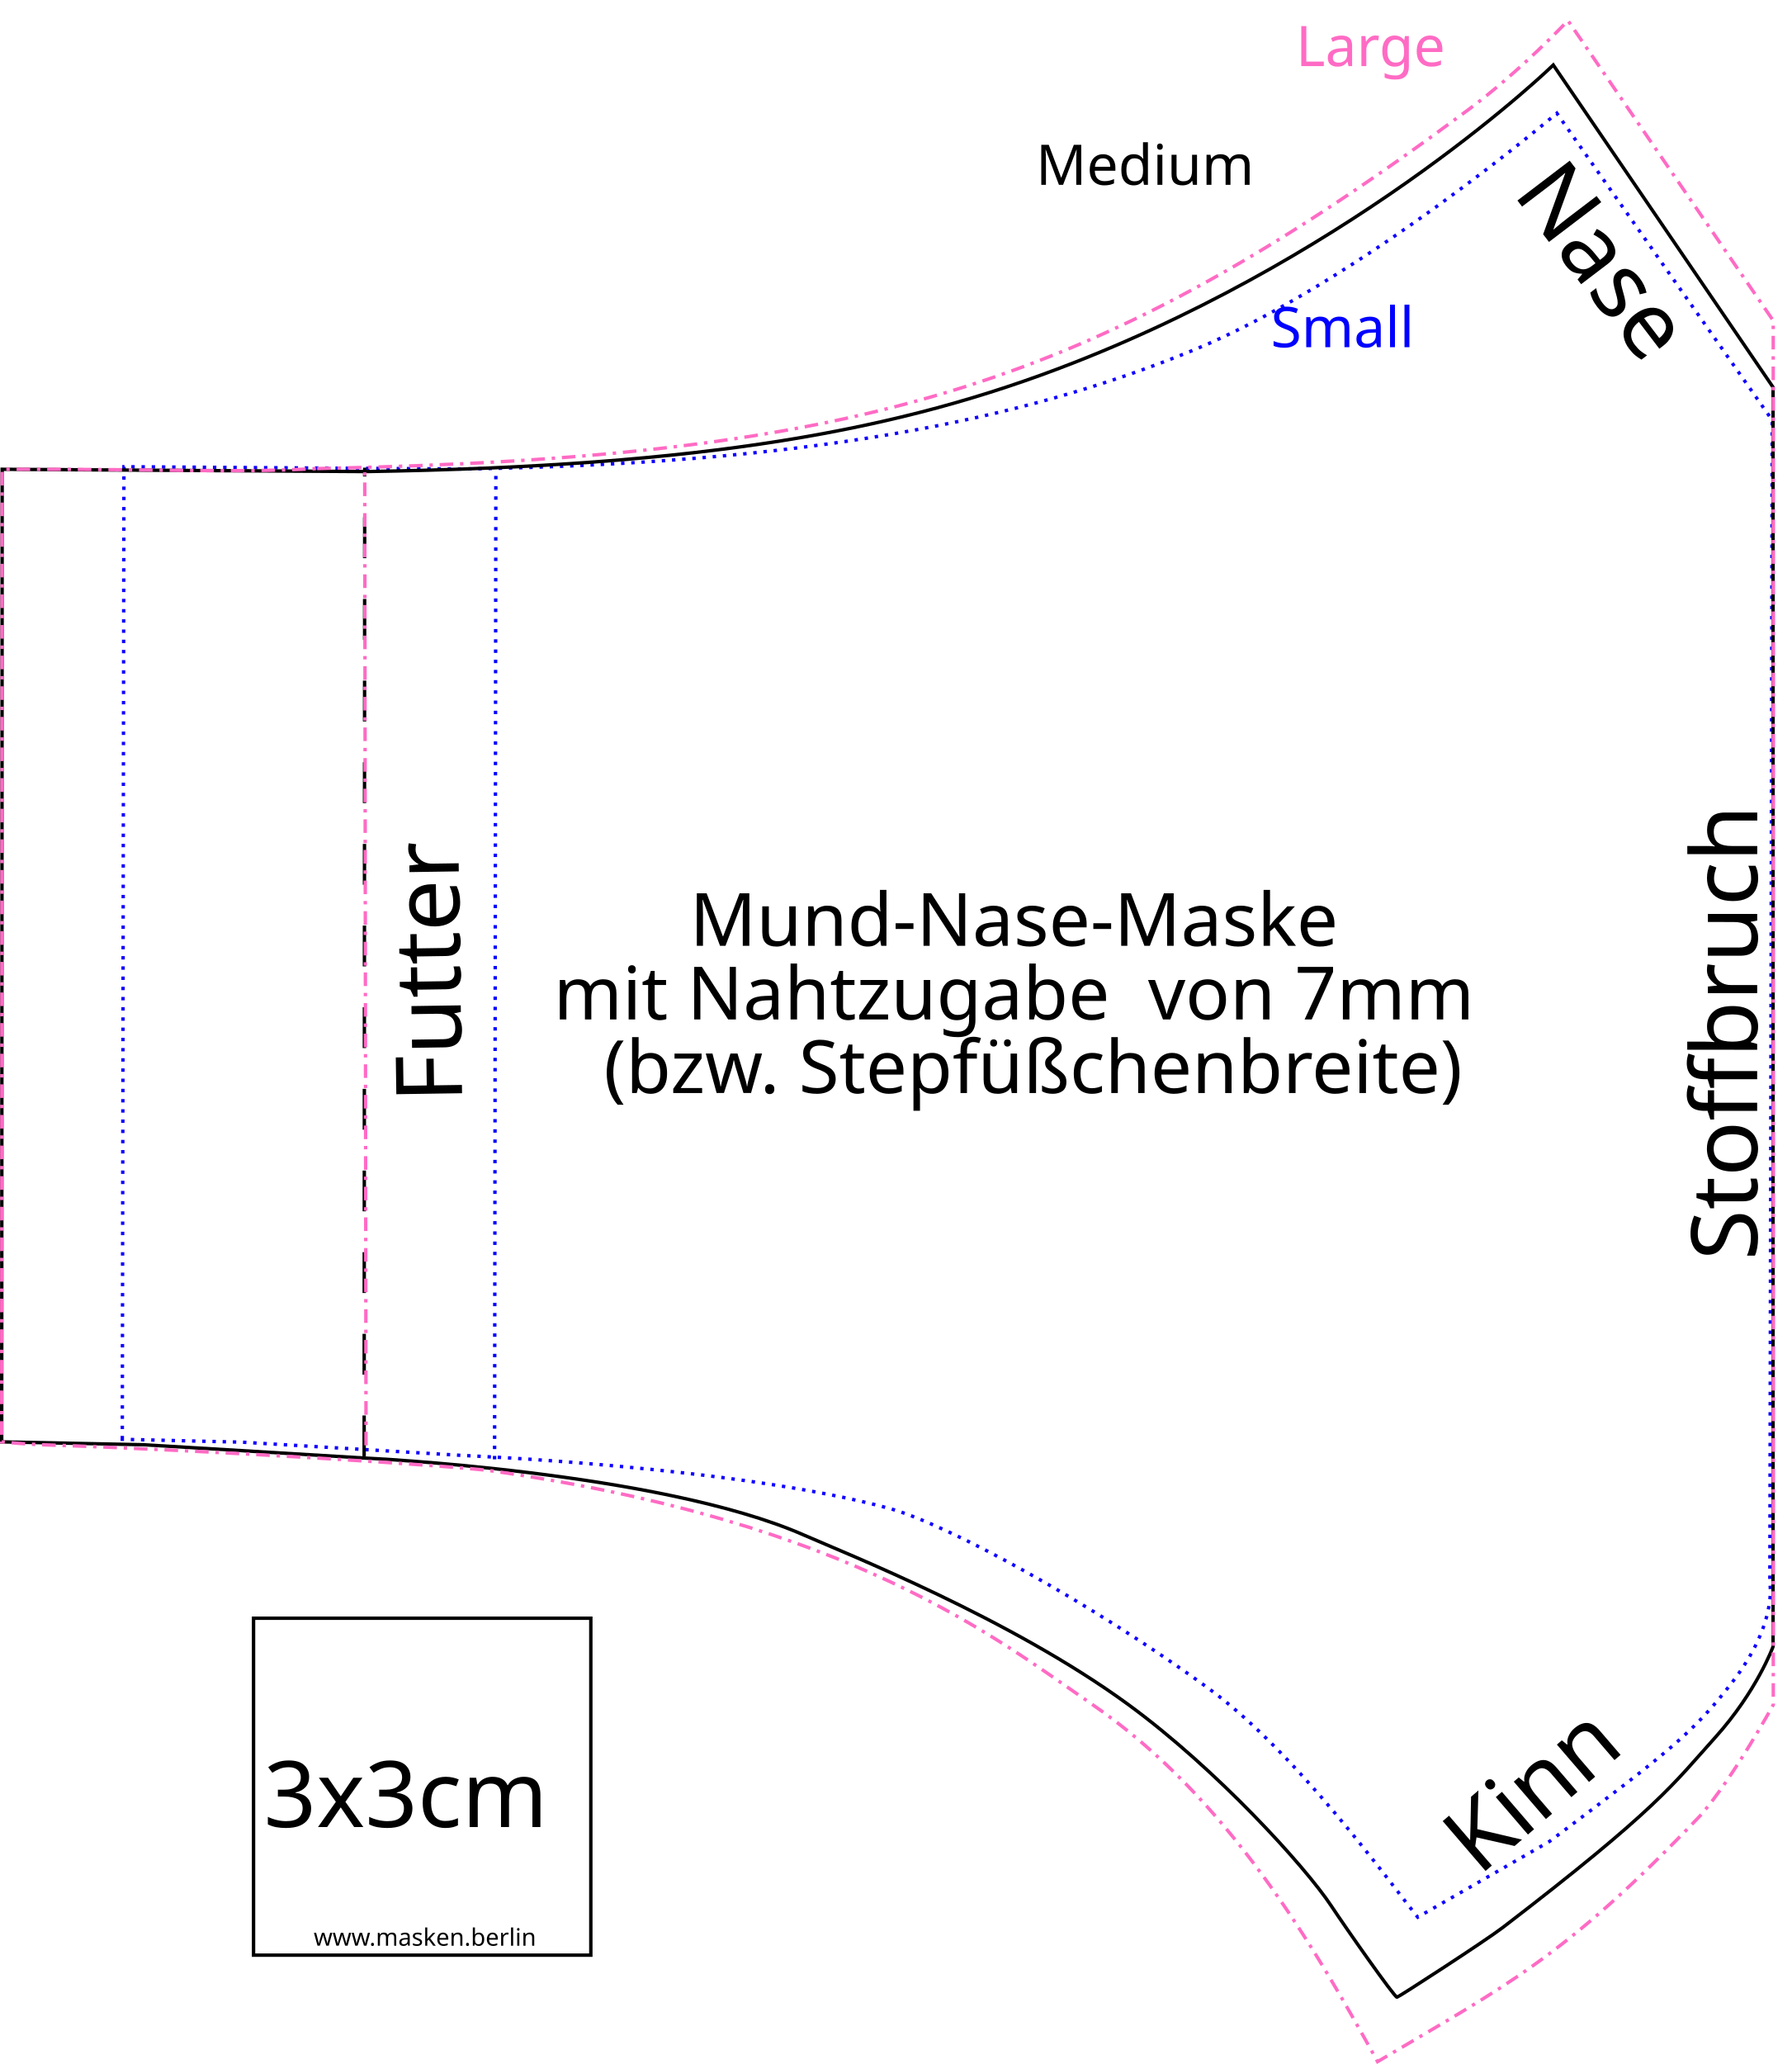
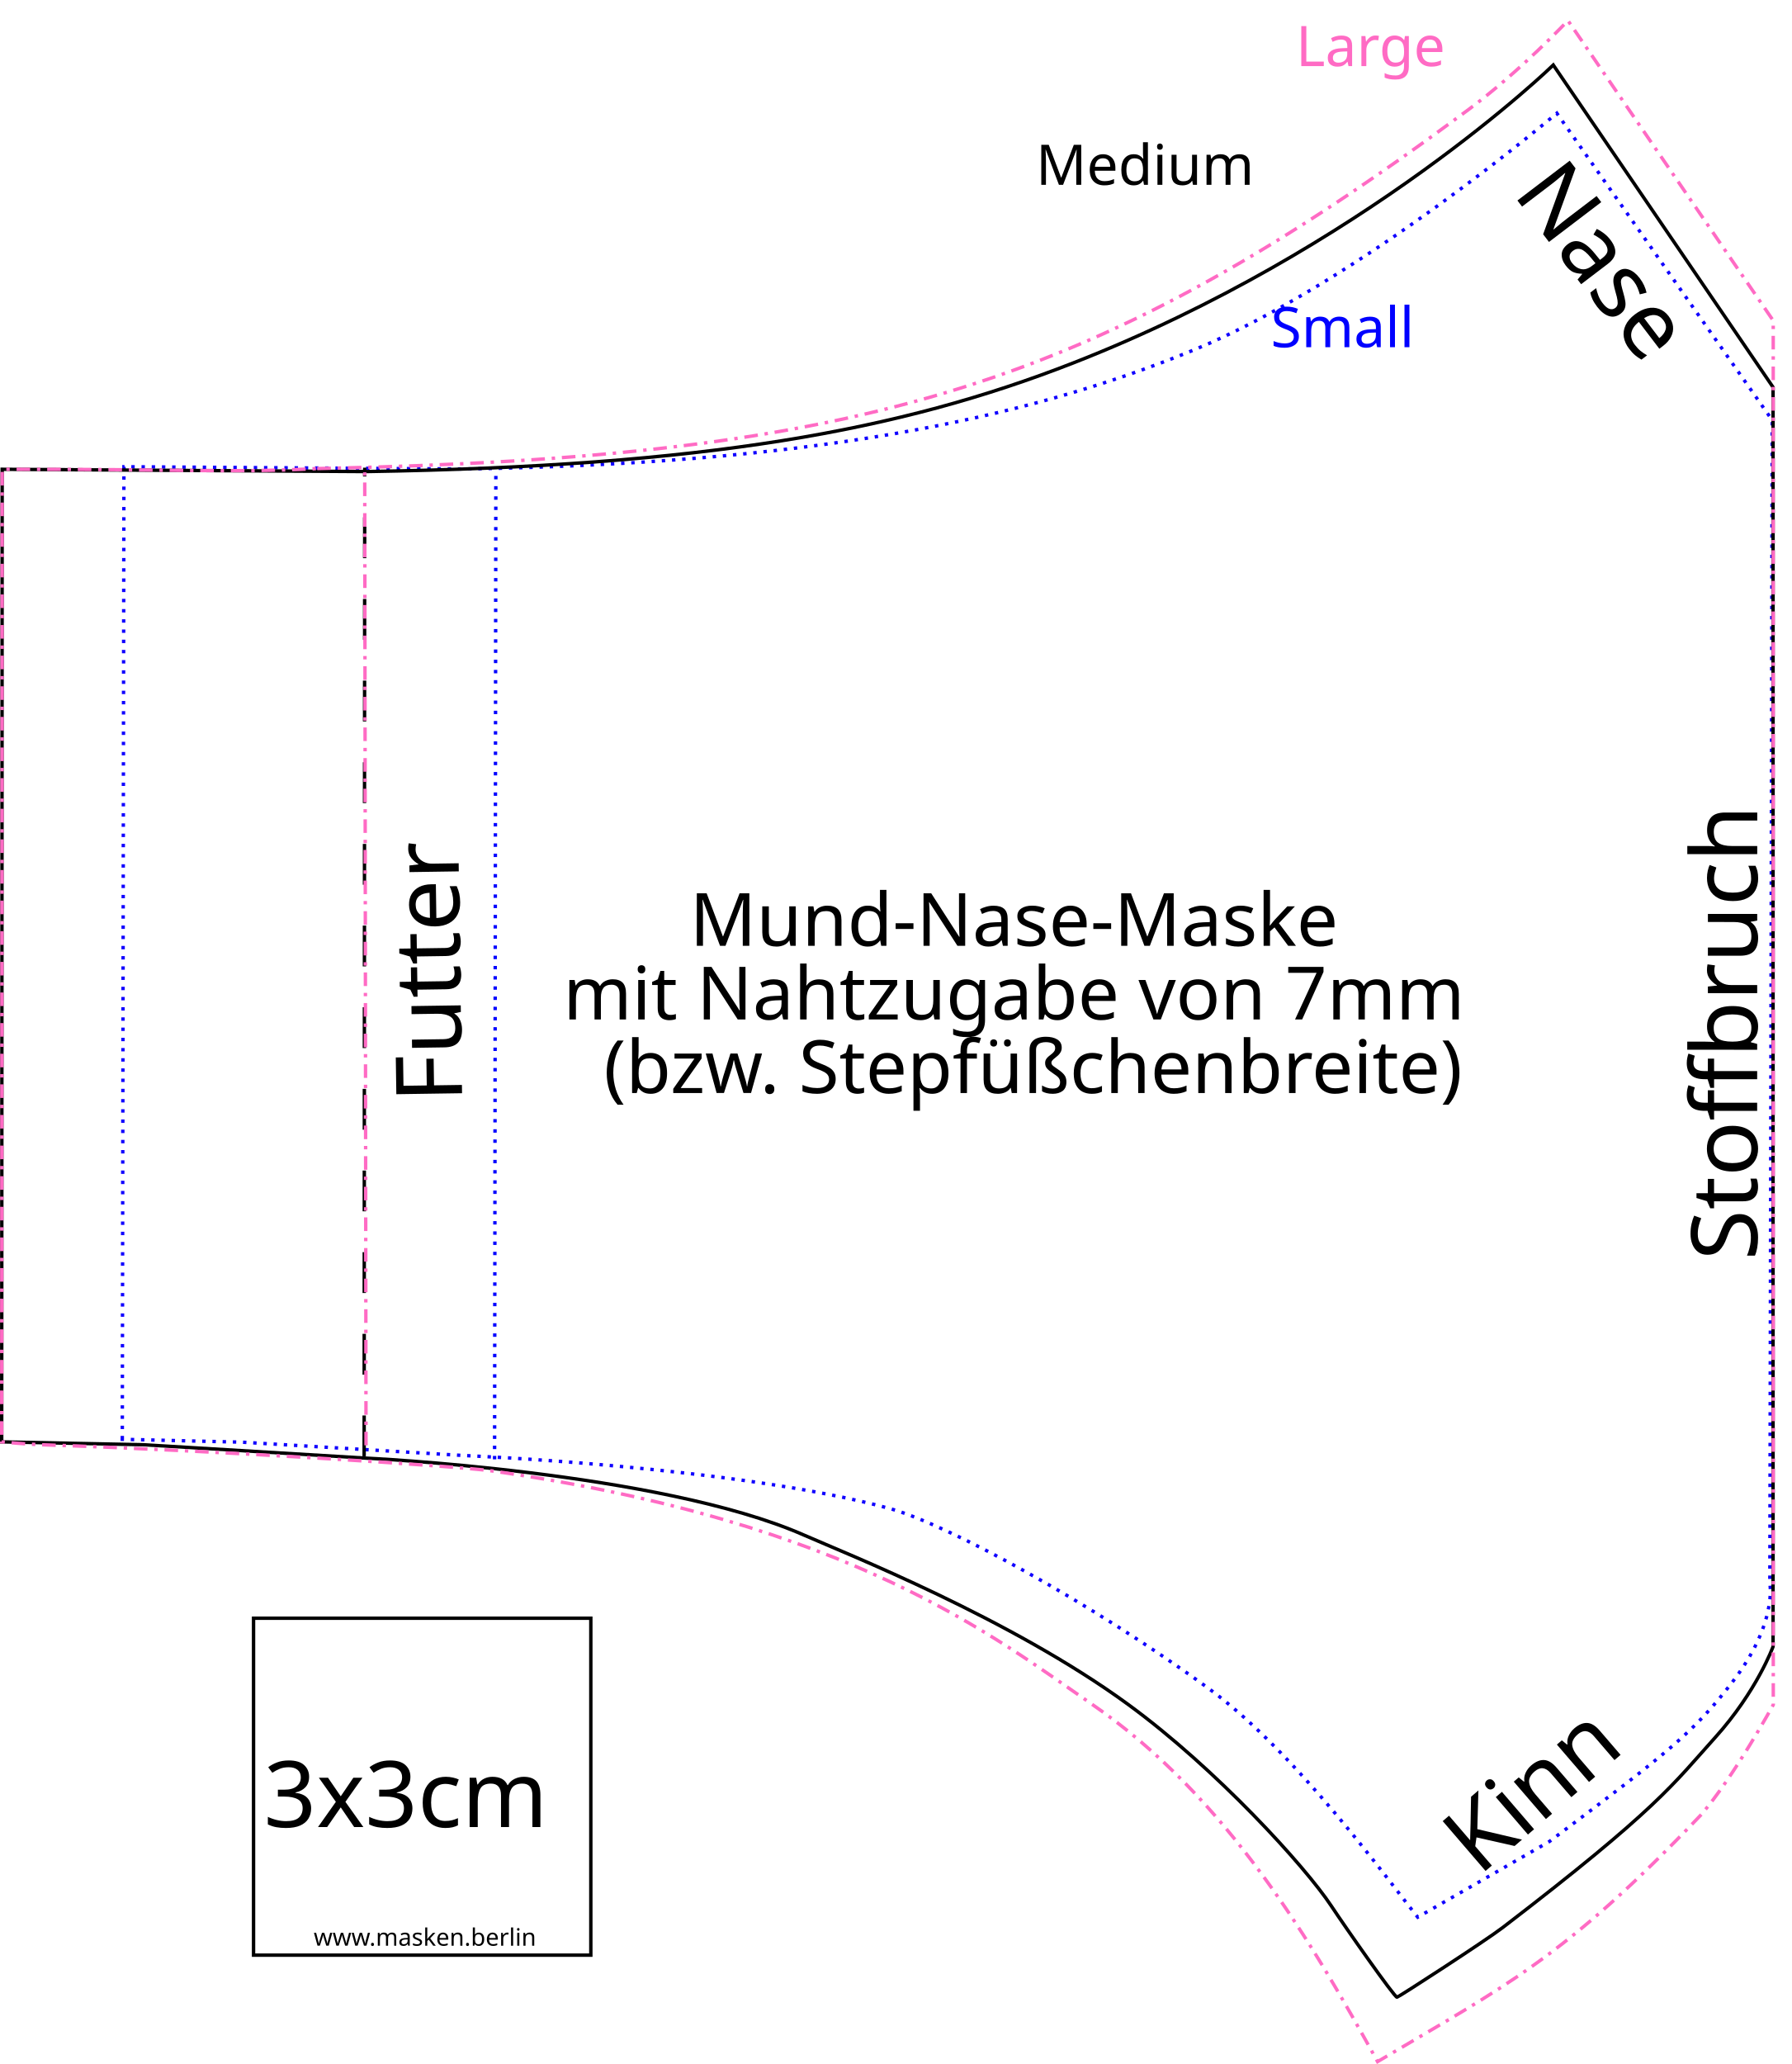
<svg xmlns="http://www.w3.org/2000/svg" version="1.1" id="svg2" width="158mm" height="182mm" viewBox="0 0 597.165 687.875">
  <defs id="defs6" />
  <g id="layer1" transform="translate(0,-434.6459)">
    <path style="fill:none;stroke:#1000ff;stroke-width:1.134;stroke-linecap:butt;stroke-linejoin:miter;stroke-miterlimit:4;stroke-dasharray:1.134, 2.268;stroke-dashoffset:0;stroke-opacity:1" d="m 40.766,914.323 0.545,-324.134 113.548,0.761 c 113.419,-1.823 185.447,-15.959 243.093,-39.673 54.919,-22.592 121.01,-78.897 121.01,-78.897 l 71.786,102.281 -0.787,387.719 c 0,0 2.648,13.216 -12.597,33.002 -12.665,16.438 -20.766,22.95 -60.894,52.995 l -43.874,25.215 c -9.061,-11.182 -40.289,-54.731 -69.636,-76.174 C 363.72,968.747 315.701,942.639 296.486,937.367 245.732,923.442 154.257,919.712 154.257,919.712 l -73.648,-4.434 z" id="path856-6" />
    <path style="fill:none;stroke:#0000ff;stroke-width:1.134;stroke-linecap:butt;stroke-linejoin:miter;stroke-miterlimit:4;stroke-dasharray:1.134, 2.268;stroke-dashoffset:0;stroke-opacity:1" d="m 164.868,920.995 0.419,-329.217" id="path858-4" />
    <rect style="fill:none;stroke:#000000;stroke-width:1.134;stroke-miterlimit:4;stroke-dasharray:none;stroke-opacity:1" id="rect4524" width="112.427" height="112.29" x="84.518" y="973.955" ry="0" />
    <text xml:space="preserve" style="font-style:normal;font-weight:normal;font-size:92px;line-height:1.25;font-family:sans-serif;letter-spacing:0px;word-spacing:0px;fill:#000000;fill-opacity:1;stroke:none;stroke-width:2.3" x="87.914" y="1043.553" id="text4528">
      <tspan id="tspan4526" x="87.914" y="1043.553" style="font-style:normal;font-variant:normal;font-weight:normal;font-stretch:normal;font-size:30.667px;font-family:sans-serif;-inkscape-font-specification:'sans-serif, Normal';font-variant-ligatures:normal;font-variant-caps:normal;font-variant-numeric:normal;font-feature-settings:normal;text-align:start;writing-mode:lr-tb;text-anchor:start;stroke-width:2.3">3x3cm</tspan>
    </text>
    <text xml:space="preserve" style="font-style:normal;font-weight:normal;font-size:24.533px;line-height:1;font-family:sans-serif;letter-spacing:0px;word-spacing:0px;fill:#000000;fill-opacity:1;stroke:none;stroke-width:2.3" x="360.316" y="749.866" id="text4554">
      <tspan x="360.316" y="749.866" id="tspan4556" style="font-style:normal;font-variant:normal;font-weight:normal;font-stretch:normal;font-size:24.533px;font-family:sans-serif;-inkscape-font-specification:'sans-serif, Normal';font-variant-ligatures:normal;font-variant-caps:normal;font-variant-numeric:normal;font-feature-settings:normal;text-align:center;writing-mode:lr-tb;text-anchor:middle;stroke-width:2.3">Mund-Nase-Maske</tspan>
-       <tspan x="360.316" y="774.4" id="tspan4562" style="font-style:normal;font-variant:normal;font-weight:normal;font-stretch:normal;font-size:24.533px;font-family:sans-serif;-inkscape-font-specification:'sans-serif, Normal';font-variant-ligatures:normal;font-variant-caps:normal;font-variant-numeric:normal;font-feature-settings:normal;text-align:center;writing-mode:lr-tb;text-anchor:middle;stroke-width:2.3">mit Nahtzugabe  von 7mm</tspan>
+       <tspan x="360.316" y="774.4" id="tspan4562" style="font-style:normal;font-variant:normal;font-weight:normal;font-stretch:normal;font-size:24.533px;font-family:sans-serif;-inkscape-font-specification:'sans-serif, Normal';font-variant-ligatures:normal;font-variant-caps:normal;font-variant-numeric:normal;font-feature-settings:normal;text-align:center;writing-mode:lr-tb;text-anchor:middle;stroke-width:2.3">mit Nahtzugabe von 7mm</tspan>
      <tspan x="360.316" y="798.933" style="font-style:normal;font-variant:normal;font-weight:normal;font-stretch:normal;font-size:24.533px;font-family:sans-serif;-inkscape-font-specification:'sans-serif, Normal';font-variant-ligatures:normal;font-variant-caps:normal;font-variant-numeric:normal;font-feature-settings:normal;text-align:center;writing-mode:lr-tb;text-anchor:middle;stroke-width:2.3" id="tspan973">(bzw. Stepfüßchenbreite)</tspan>
    </text>
    <text xml:space="preserve" style="font-style:normal;font-weight:normal;font-size:92px;line-height:1.25;font-family:sans-serif;letter-spacing:0px;word-spacing:0px;fill:#000000;fill-opacity:1;stroke:none;stroke-width:2.3" x="-804.133" y="142.263" id="text4532" transform="rotate(-90.84161)">
      <tspan id="tspan4530" x="-804.133" y="142.263" style="font-style:normal;font-variant:normal;font-weight:normal;font-stretch:normal;font-size:30.667px;font-family:sans-serif;-inkscape-font-specification:'sans-serif, Normal';font-variant-ligatures:normal;font-variant-caps:normal;font-variant-numeric:normal;font-feature-settings:normal;text-align:start;writing-mode:lr-tb;text-anchor:start;stroke-width:2.3">Futter</tspan>
    </text>
    <text xml:space="preserve" style="font-style:normal;font-weight:normal;font-size:92px;line-height:1.25;font-family:sans-serif;letter-spacing:0px;word-spacing:0px;fill:#000000;fill-opacity:1;stroke:none;stroke-width:2.3" x="-854.5" y="585.971" id="text4536" transform="rotate(-89.98344)">
      <tspan id="tspan4534" x="-854.5" y="585.971" style="font-size:30.667px;stroke-width:2.3">Stoffbruch  </tspan>
    </text>
    <text xml:space="preserve" style="font-style:normal;font-weight:normal;font-size:92px;line-height:1.25;font-family:sans-serif;letter-spacing:0px;word-spacing:0px;fill:#000000;fill-opacity:1;stroke:none;stroke-width:2.3" x="702.441" y="-98.628" id="text4540" transform="rotate(52.71145)">
      <tspan id="tspan4538" x="702.441" y="-98.628" style="font-style:normal;font-variant:normal;font-weight:normal;font-stretch:normal;font-size:30.667px;font-family:sans-serif;-inkscape-font-specification:'sans-serif, Normal';font-variant-ligatures:normal;font-variant-caps:normal;font-variant-numeric:normal;font-feature-settings:normal;text-align:start;writing-mode:lr-tb;text-anchor:start;stroke-width:2.3">Nase</tspan>
    </text>
    <text xml:space="preserve" style="font-style:normal;font-weight:normal;font-size:92px;line-height:1.25;font-family:sans-serif;letter-spacing:0px;word-spacing:0px;fill:#000000;fill-opacity:1;stroke:none;stroke-width:2.3" x="-317.345" y="1125.233" id="text4540-4" transform="rotate(-40.68795)">
      <tspan id="tspan4538-8" x="-317.345" y="1125.233" style="font-style:normal;font-variant:normal;font-weight:normal;font-stretch:normal;font-size:30.667px;font-family:sans-serif;-inkscape-font-specification:'sans-serif, Normal';font-variant-ligatures:normal;font-variant-caps:normal;font-variant-numeric:normal;font-feature-settings:normal;text-align:start;writing-mode:lr-tb;text-anchor:start;stroke-width:2.3">Kinn</tspan>
    </text>
    <g id="g1060" transform="translate(-93.96925,72.78417)">
      <path id="path856" d="m 94.536,842.396 0.16,-324.134 121.26,0.761 c 113.419,-1.823 177.707,-13.52 235.767,-36.203 96.908,-37.861 160.021,-99.29 160.021,-99.29 l 73.263,107.388 v 419.718 c 0,0 -5.398,14.845 -19.28,30.269 -13.881,15.424 -19.165,23.755 -70.864,63.373 -5.695,4.364 -34.43,22.999 -35.201,23.192 -0.771,0.193 -17.265,-23.379 -21.951,-30.461 -8.676,-13.11 -38.325,-45.651 -67.672,-67.093 C 430.797,901.244 375.947,879.609 361.879,873.426 313.868,852.327 215.354,847.785 215.354,847.785 l -73.648,-4.434 z" style="fill:none;stroke:#000000;stroke-width:1.134;stroke-linecap:butt;stroke-linejoin:miter;stroke-miterlimit:4;stroke-dasharray:none;stroke-opacity:1" />
      <path id="path858" d="m 215.354,847.206 0.193,-329.489" style="fill:none;stroke:#000000;stroke-width:1.134;stroke-linecap:butt;stroke-linejoin:miter;stroke-miterlimit:4;stroke-dasharray:13.606, 13.606;stroke-dashoffset:0;stroke-opacity:1" />
    </g>
    <text xml:space="preserve" style="font-style:normal;font-weight:normal;font-size:24.533px;line-height:1;font-family:sans-serif;letter-spacing:0px;word-spacing:0px;fill:#000000;fill-opacity:1;stroke:none;stroke-width:2.3" x="397.618" y="496.238" id="text4554-1">
      <tspan x="397.618" y="496.238" id="tspan4562-3" style="font-style:normal;font-variant:normal;font-weight:normal;font-stretch:normal;font-size:18.667px;font-family:sans-serif;-inkscape-font-specification:'sans-serif, Normal';font-variant-ligatures:normal;font-variant-caps:normal;font-variant-numeric:normal;font-feature-settings:normal;text-align:center;writing-mode:lr-tb;text-anchor:middle;stroke-width:2.3">Medium</tspan>
    </text>
    <path style="fill:none;stroke:#ff6bc4;stroke-width:1.134;stroke-linecap:butt;stroke-linejoin:miter;stroke-miterlimit:4;stroke-dasharray:4.535, 2.268, 1.134, 2.268;stroke-dashoffset:0;stroke-opacity:1" d="M 105.747,590.809 C 290.481,586.998 365.848,562.686 489.356,471.288 506.804,458.376 522.664,441.496 522.664,441.496 l 68.429,100.015 0.017,461.286 c 0,0 -13.214,24.198 -24.281,36.885 -45.734,47.929 -65.768,57.173 -107.622,82.053 -21.288,-38.491 -49.359,-87.597 -95.156,-119.077 -32.109,-22.071 -80.129,-60.661 -199.914,-77.777 C 152.589,923.231 69.996,917.98 15.326,916.192 7.855,915.948 0.567,915.18 0.567,915.18 L 0.727,591.046 c 56.759,-0.148 75.185,1.304 105.021,-0.237 z" id="path3715" />
    <path style="fill:none;stroke:#ff6bc4;stroke-width:1.134;stroke-linecap:butt;stroke-linejoin:miter;stroke-miterlimit:4;stroke-dasharray:4.535, 2.268, 1.134, 2.268;stroke-dashoffset:0;stroke-opacity:1" d="M 122.01,916.341 121.577,590.501" id="path3717" />
    <text xml:space="preserve" style="font-style:normal;font-weight:normal;font-size:24.533px;line-height:1;font-family:sans-serif;letter-spacing:0px;word-spacing:0px;fill:#ff6bc4;fill-opacity:1;stroke:none;stroke-width:2.3" x="472.804" y="456.669" id="text4554-1-9">
      <tspan x="472.804" y="456.669" id="tspan4562-3-0" style="font-style:normal;font-variant:normal;font-weight:normal;font-stretch:normal;font-size:18.667px;font-family:sans-serif;-inkscape-font-specification:'sans-serif, Normal';font-variant-ligatures:normal;font-variant-caps:normal;font-variant-numeric:normal;font-feature-settings:normal;text-align:center;writing-mode:lr-tb;text-anchor:middle;fill:#ff6bc4;fill-opacity:1;stroke-width:2.3">Large</tspan>
    </text>
    <text xml:space="preserve" style="font-style:normal;font-weight:normal;font-size:24.533px;line-height:1;font-family:sans-serif;letter-spacing:0px;word-spacing:0px;fill:#0000ff;fill-opacity:1;stroke:none;stroke-width:2.3" x="463.44" y="550.362" id="text4554-1-95">
      <tspan x="463.44" y="550.362" id="tspan4562-3-04" style="font-style:normal;font-variant:normal;font-weight:normal;font-stretch:normal;font-size:18.667px;font-family:sans-serif;-inkscape-font-specification:'sans-serif, Normal';font-variant-ligatures:normal;font-variant-caps:normal;font-variant-numeric:normal;font-feature-settings:normal;text-align:center;writing-mode:lr-tb;text-anchor:middle;fill:#0000ff;fill-opacity:1;stroke-width:2.3">Small</tspan>
    </text>
    <flowRoot xml:space="preserve" id="flowRoot968" style="font-style:normal;font-weight:normal;font-size:10.667px;line-height:1;font-family:sans-serif;letter-spacing:0px;word-spacing:0px;fill:#000000;fill-opacity:1;stroke:none" transform="translate(-38.3767,66.64706)">
      <flowRegion id="flowRegion970">
        <rect id="rect972" width="706.407" height="726.458" x="720.288" y="-84.757" />
      </flowRegion>
      <flowPara id="flowPara974" />
    </flowRoot>
    <text xml:space="preserve" style="font-style:normal;font-variant:normal;font-weight:normal;font-stretch:normal;font-size:8px;line-height:25px;font-family:'Curlz MT';-inkscape-font-specification:'Curlz MT';letter-spacing:0px;word-spacing:0px;fill:#000000;fill-opacity:1;stroke:none" x="104.566" y="1083.093" id="text4844">
      <tspan id="tspan4842" x="104.566" y="1083.093" style="font-style:normal;font-variant:normal;font-weight:normal;font-stretch:normal;font-family:sans-serif;-inkscape-font-specification:sans-serif">www.masken.berlin</tspan>
    </text>
  </g>
</svg>
